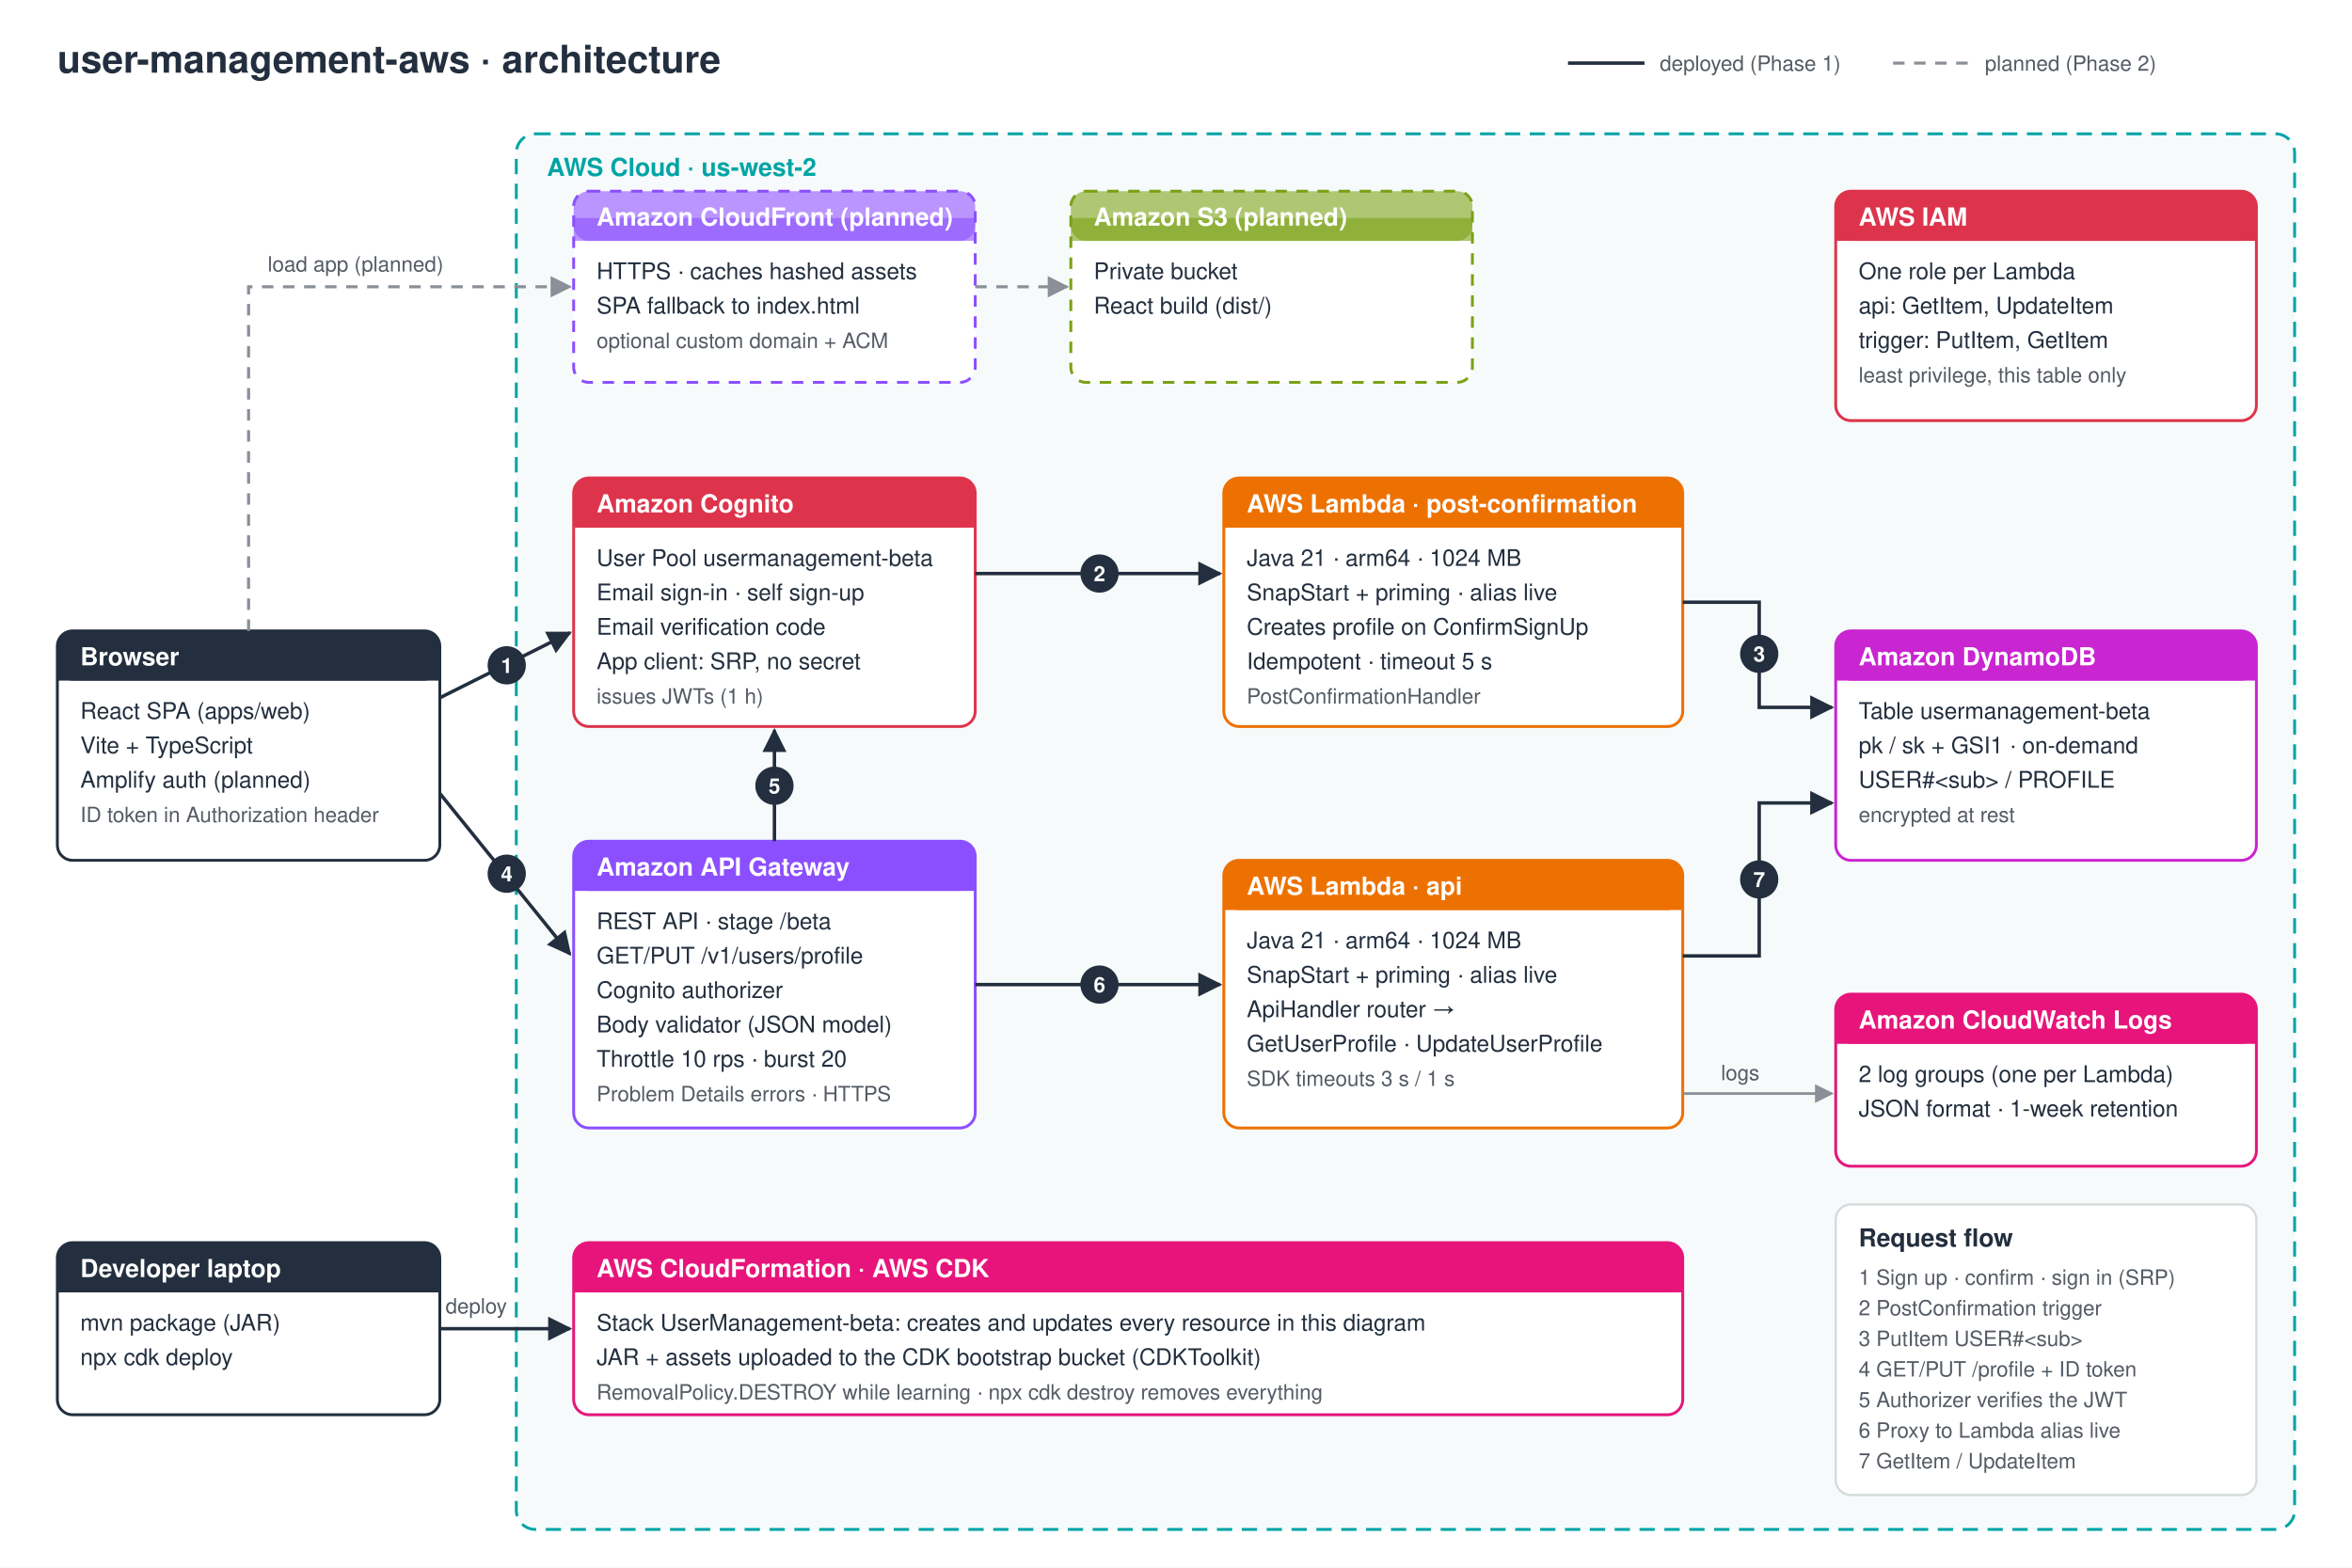
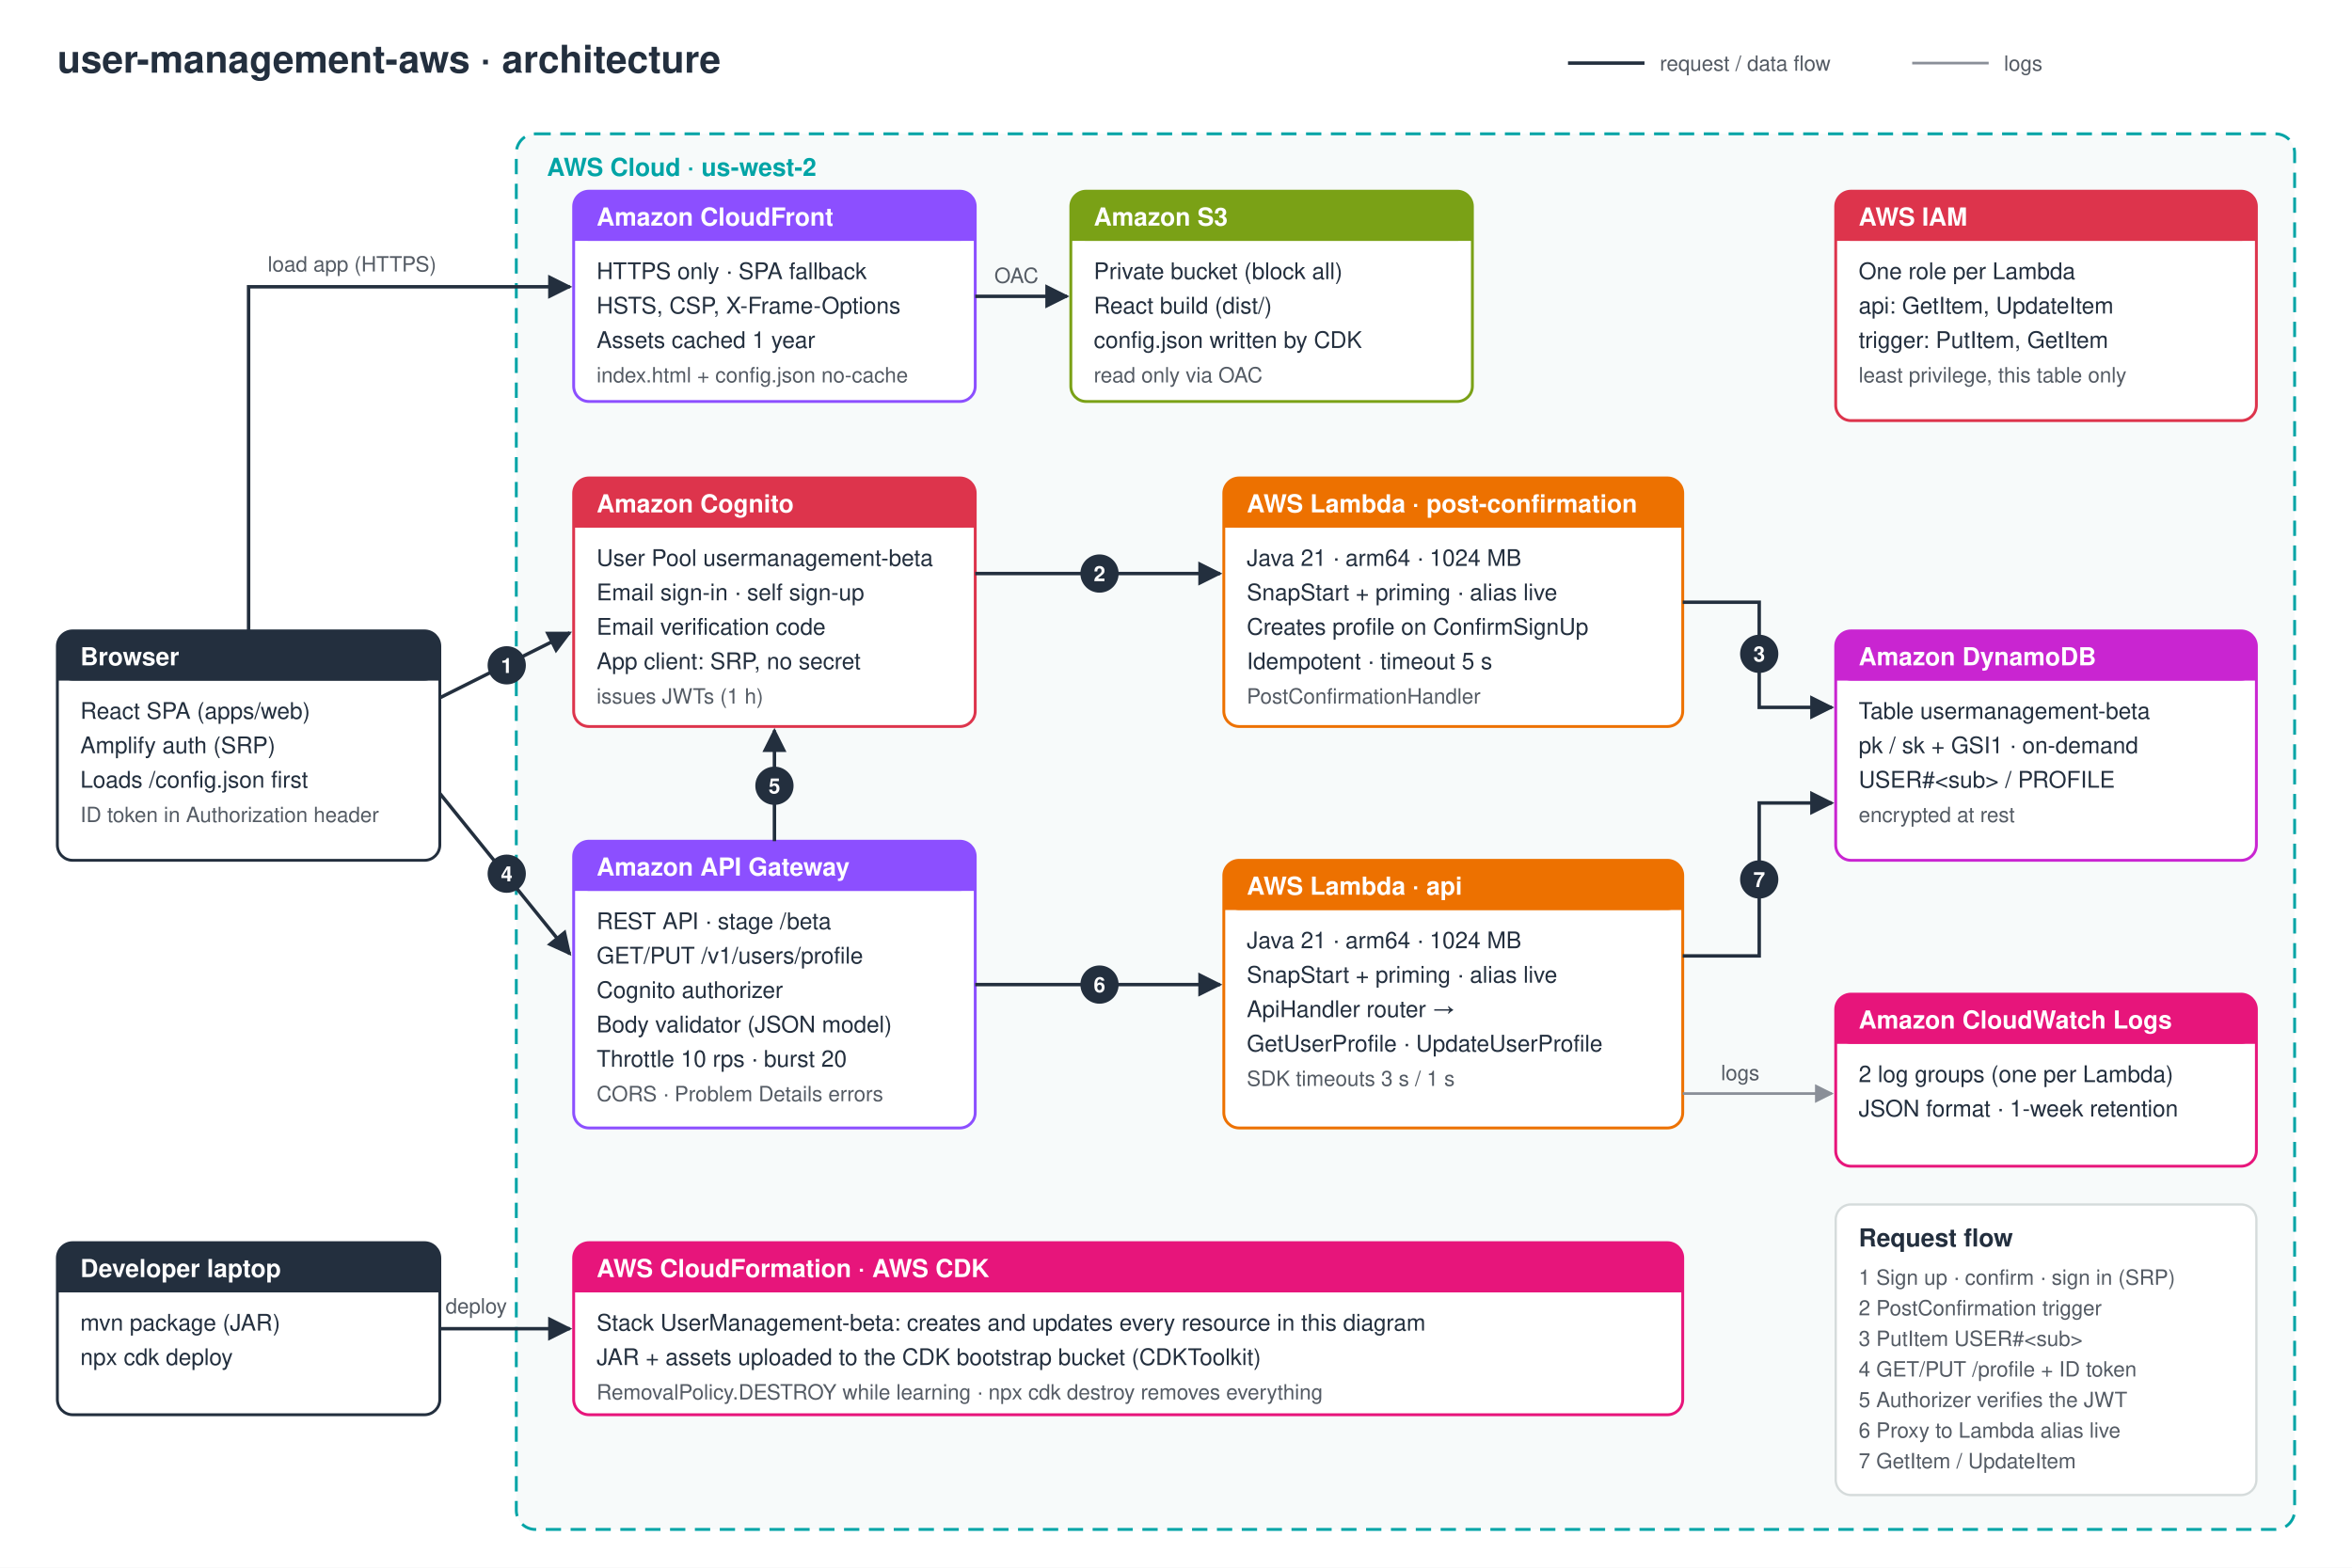
<svg xmlns="http://www.w3.org/2000/svg" width="1230" height="820" viewBox="0 0 1230 820" font-family="-apple-system, 'Segoe UI', Helvetica, Arial, sans-serif">
  <defs>
    <marker id="arrow" viewBox="0 0 10 10" refX="9" refY="5" markerWidth="7" markerHeight="7" orient="auto-start-reverse">
      <path d="M0,0 L10,5 L0,10 z" fill="#232F3E" />
    </marker>
    <marker id="arrow-grey" viewBox="0 0 10 10" refX="9" refY="5" markerWidth="7" markerHeight="7" orient="auto-start-reverse">
      <path d="M0,0 L10,5 L0,10 z" fill="#8A8F98" />
    </marker>
    <style>
      .title { font-size: 20px; font-weight: 700; fill: #232F3E; }
      .hdr   { font-size: 13px; font-weight: 700; fill: #FFFFFF; }
      .txt   { font-size: 12px; fill: #232F3E; }
      .small { font-size: 11px; fill: #545B64; }
      .badge { font-size: 11px; font-weight: 700; fill: #FFFFFF; text-anchor: middle; }
      .flow  { stroke: #232F3E; stroke-width: 1.8; fill: none; marker-end: url(#arrow); }
      .plan  { stroke: #8A8F98; stroke-width: 1.6; fill: none; stroke-dasharray: 6 5; marker-end: url(#arrow-grey); }
      .logs  { stroke: #8A8F98; stroke-width: 1.4; fill: none; marker-end: url(#arrow-grey); }
    </style>
  </defs>
  <rect x="0" y="0" width="1230" height="820" fill="#FFFFFF" />
  <text x="30" y="38" class="title">user-management-aws · architecture</text>
  <line x1="820" y1="33" x2="860" y2="33" stroke="#232F3E" stroke-width="1.8" />
-   <text x="868" y="37" class="small">deployed (Phase 1)</text>
-   <line x1="990" y1="33" x2="1030" y2="33" stroke="#8A8F98" stroke-width="1.6" stroke-dasharray="6 5" />
-   <text x="1038" y="37" class="small">planned (Phase 2)</text>
+   <text x="868" y="37" class="small">request / data flow</text>
+   <line x1="1000" y1="33" x2="1040" y2="33" stroke="#8A8F98" stroke-width="1.4" />
+   <text x="1048" y="37" class="small">logs</text>
  <rect x="270" y="70" width="930" height="730" rx="10" fill="#F7FAFA" stroke="#00A4A6" stroke-width="1.5" stroke-dasharray="8 5" />
  <text x="286" y="92" font-size="13" font-weight="700" fill="#00A4A6">AWS Cloud · us-west-2</text>
  <rect x="30" y="330" width="200" height="120" rx="8" fill="#FFFFFF" stroke="#232F3E" stroke-width="1.5" />
  <rect x="30" y="330" width="200" height="26" rx="8" fill="#232F3E" />
  <rect x="30" y="344" width="200" height="12" fill="#232F3E" />
  <text x="42" y="348" class="hdr">Browser</text>
  <text x="42" y="376" class="txt">React SPA (apps/web)</text>
-   <text x="42" y="394" class="txt">Vite + TypeScript</text>
-   <text x="42" y="412" class="txt">Amplify auth (planned)</text>
+   <text x="42" y="394" class="txt">Amplify auth (SRP)</text>
+   <text x="42" y="412" class="txt">Loads /config.json first</text>
  <text x="42" y="430" class="small">ID token in Authorization header</text>
  <rect x="30" y="650" width="200" height="90" rx="8" fill="#FFFFFF" stroke="#232F3E" stroke-width="1.5" />
  <rect x="30" y="650" width="200" height="26" rx="8" fill="#232F3E" />
  <rect x="30" y="664" width="200" height="12" fill="#232F3E" />
  <text x="42" y="668" class="hdr">Developer laptop</text>
  <text x="42" y="696" class="txt">mvn package (JAR)</text>
  <text x="42" y="714" class="txt">npx cdk deploy</text>
-   <rect x="300" y="100" width="210" height="100" rx="8" fill="#FFFFFF" stroke="#8C4FFF" stroke-width="1.5" stroke-dasharray="6 5" />
-   <rect x="300" y="100" width="210" height="26" rx="8" fill="#8C4FFF" opacity="0.6" />
-   <rect x="300" y="114" width="210" height="12" fill="#8C4FFF" opacity="0.6" />
-   <text x="312" y="118" class="hdr">Amazon CloudFront (planned)</text>
-   <text x="312" y="146" class="txt">HTTPS · caches hashed assets</text>
-   <text x="312" y="164" class="txt">SPA fallback to index.html</text>
-   <text x="312" y="182" class="small">optional custom domain + ACM</text>
-   <rect x="560" y="100" width="210" height="100" rx="8" fill="#FFFFFF" stroke="#7AA116" stroke-width="1.5" stroke-dasharray="6 5" />
-   <rect x="560" y="100" width="210" height="26" rx="8" fill="#7AA116" opacity="0.6" />
-   <rect x="560" y="114" width="210" height="12" fill="#7AA116" opacity="0.6" />
-   <text x="572" y="118" class="hdr">Amazon S3 (planned)</text>
-   <text x="572" y="146" class="txt">Private bucket</text>
+   <rect x="300" y="100" width="210" height="110" rx="8" fill="#FFFFFF" stroke="#8C4FFF" stroke-width="1.5" />
+   <rect x="300" y="100" width="210" height="26" rx="8" fill="#8C4FFF" />
+   <rect x="300" y="114" width="210" height="12" fill="#8C4FFF" />
+   <text x="312" y="118" class="hdr">Amazon CloudFront</text>
+   <text x="312" y="146" class="txt">HTTPS only · SPA fallback</text>
+   <text x="312" y="164" class="txt">HSTS, CSP, X-Frame-Options</text>
+   <text x="312" y="182" class="txt">Assets cached 1 year</text>
+   <text x="312" y="200" class="small">index.html + config.json no-cache</text>
+   <rect x="560" y="100" width="210" height="110" rx="8" fill="#FFFFFF" stroke="#7AA116" stroke-width="1.5" />
+   <rect x="560" y="100" width="210" height="26" rx="8" fill="#7AA116" />
+   <rect x="560" y="114" width="210" height="12" fill="#7AA116" />
+   <text x="572" y="118" class="hdr">Amazon S3</text>
+   <text x="572" y="146" class="txt">Private bucket (block all)</text>
  <text x="572" y="164" class="txt">React build (dist/)</text>
+   <text x="572" y="182" class="txt">config.json written by CDK</text>
+   <text x="572" y="200" class="small">read only via OAC</text>
  <rect x="960" y="100" width="220" height="120" rx="8" fill="#FFFFFF" stroke="#DD344C" stroke-width="1.5" />
  <rect x="960" y="100" width="220" height="26" rx="8" fill="#DD344C" />
  <rect x="960" y="114" width="220" height="12" fill="#DD344C" />
  <text x="972" y="118" class="hdr">AWS IAM</text>
  <text x="972" y="146" class="txt">One role per Lambda</text>
  <text x="972" y="164" class="txt">api: GetItem, UpdateItem</text>
  <text x="972" y="182" class="txt">trigger: PutItem, GetItem</text>
  <text x="972" y="200" class="small">least privilege, this table only</text>
  <rect x="300" y="250" width="210" height="130" rx="8" fill="#FFFFFF" stroke="#DD344C" stroke-width="1.5" />
  <rect x="300" y="250" width="210" height="26" rx="8" fill="#DD344C" />
  <rect x="300" y="264" width="210" height="12" fill="#DD344C" />
  <text x="312" y="268" class="hdr">Amazon Cognito</text>
  <text x="312" y="296" class="txt">User Pool usermanagement-beta</text>
  <text x="312" y="314" class="txt">Email sign-in · self sign-up</text>
  <text x="312" y="332" class="txt">Email verification code</text>
  <text x="312" y="350" class="txt">App client: SRP, no secret</text>
  <text x="312" y="368" class="small">issues JWTs (1 h)</text>
  <rect x="640" y="250" width="240" height="130" rx="8" fill="#FFFFFF" stroke="#ED7100" stroke-width="1.5" />
  <rect x="640" y="250" width="240" height="26" rx="8" fill="#ED7100" />
  <rect x="640" y="264" width="240" height="12" fill="#ED7100" />
  <text x="652" y="268" class="hdr">AWS Lambda · post-confirmation</text>
  <text x="652" y="296" class="txt">Java 21 · arm64 · 1024 MB</text>
  <text x="652" y="314" class="txt">SnapStart + priming · alias live</text>
  <text x="652" y="332" class="txt">Creates profile on ConfirmSignUp</text>
  <text x="652" y="350" class="txt">Idempotent · timeout 5 s</text>
  <text x="652" y="368" class="small">PostConfirmationHandler</text>
  <rect x="960" y="330" width="220" height="120" rx="8" fill="#FFFFFF" stroke="#C925D1" stroke-width="1.5" />
  <rect x="960" y="330" width="220" height="26" rx="8" fill="#C925D1" />
  <rect x="960" y="344" width="220" height="12" fill="#C925D1" />
  <text x="972" y="348" class="hdr">Amazon DynamoDB</text>
  <text x="972" y="376" class="txt">Table usermanagement-beta</text>
  <text x="972" y="394" class="txt">pk / sk + GSI1 · on-demand</text>
  <text x="972" y="412" class="txt">USER#&lt;sub&gt; / PROFILE</text>
  <text x="972" y="430" class="small">encrypted at rest</text>
  <rect x="300" y="440" width="210" height="150" rx="8" fill="#FFFFFF" stroke="#8C4FFF" stroke-width="1.5" />
  <rect x="300" y="440" width="210" height="26" rx="8" fill="#8C4FFF" />
  <rect x="300" y="454" width="210" height="12" fill="#8C4FFF" />
  <text x="312" y="458" class="hdr">Amazon API Gateway</text>
  <text x="312" y="486" class="txt">REST API · stage /beta</text>
  <text x="312" y="504" class="txt">GET/PUT /v1/users/profile</text>
  <text x="312" y="522" class="txt">Cognito authorizer</text>
  <text x="312" y="540" class="txt">Body validator (JSON model)</text>
  <text x="312" y="558" class="txt">Throttle 10 rps · burst 20</text>
-   <text x="312" y="576" class="small">Problem Details errors · HTTPS</text>
+   <text x="312" y="576" class="small">CORS · Problem Details errors</text>
  <rect x="640" y="450" width="240" height="140" rx="8" fill="#FFFFFF" stroke="#ED7100" stroke-width="1.5" />
  <rect x="640" y="450" width="240" height="26" rx="8" fill="#ED7100" />
  <rect x="640" y="464" width="240" height="12" fill="#ED7100" />
  <text x="652" y="468" class="hdr">AWS Lambda · api</text>
  <text x="652" y="496" class="txt">Java 21 · arm64 · 1024 MB</text>
  <text x="652" y="514" class="txt">SnapStart + priming · alias live</text>
  <text x="652" y="532" class="txt">ApiHandler router →</text>
  <text x="652" y="550" class="txt">GetUserProfile · UpdateUserProfile</text>
  <text x="652" y="568" class="small">SDK timeouts 3 s / 1 s</text>
  <rect x="960" y="520" width="220" height="90" rx="8" fill="#FFFFFF" stroke="#E7157B" stroke-width="1.5" />
  <rect x="960" y="520" width="220" height="26" rx="8" fill="#E7157B" />
  <rect x="960" y="534" width="220" height="12" fill="#E7157B" />
  <text x="972" y="538" class="hdr">Amazon CloudWatch Logs</text>
  <text x="972" y="566" class="txt">2 log groups (one per Lambda)</text>
  <text x="972" y="584" class="txt">JSON format · 1-week retention</text>
  <rect x="300" y="650" width="580" height="90" rx="8" fill="#FFFFFF" stroke="#E7157B" stroke-width="1.5" />
  <rect x="300" y="650" width="580" height="26" rx="8" fill="#E7157B" />
  <rect x="300" y="664" width="580" height="12" fill="#E7157B" />
  <text x="312" y="668" class="hdr">AWS CloudFormation · AWS CDK</text>
  <text x="312" y="696" class="txt">Stack UserManagement-beta: creates and updates every resource in this diagram</text>
  <text x="312" y="714" class="txt">JAR + assets uploaded to the CDK bootstrap bucket (CDKToolkit)</text>
  <text x="312" y="732" class="small">RemovalPolicy.DESTROY while learning · npx cdk destroy removes everything</text>
-   <path d="M130 330 V150 H298" class="plan" />
-   <text x="140" y="142" class="small">load app (planned)</text>
-   <path d="M510 150 H558" class="plan" />
+   <path d="M130 330 V150 H298" class="flow" />
+   <text x="140" y="142" class="small">load app (HTTPS)</text>
+   <path d="M510 155 H558" class="flow" />
+   <text x="520" y="148" class="small">OAC</text>
  <path d="M230 365 L298 331" class="flow" />
  <path d="M230 415 L298 499" class="flow" />
  <path d="M510 300 H638" class="flow" />
  <path d="M880 315 H920 V370 H958" class="flow" />
  <path d="M405 440 V382" class="flow" />
  <path d="M510 515 H638" class="flow" />
  <path d="M880 500 H920 V420 H958" class="flow" />
  <path d="M880 572 H958" class="logs" />
  <text x="900" y="565" class="small">logs</text>
  <path d="M230 695 H298" class="flow" />
  <text x="233" y="687" class="small">deploy</text>
  <circle cx="265" cy="348" r="10" fill="#232F3E" />
  <text x="265" y="352" class="badge">1</text>
  <circle cx="575" cy="300" r="10" fill="#232F3E" />
  <text x="575" y="304" class="badge">2</text>
  <circle cx="920" cy="342" r="10" fill="#232F3E" />
  <text x="920" y="346" class="badge">3</text>
  <circle cx="265" cy="457" r="10" fill="#232F3E" />
  <text x="265" y="461" class="badge">4</text>
  <circle cx="405" cy="411" r="10" fill="#232F3E" />
  <text x="405" y="415" class="badge">5</text>
  <circle cx="575" cy="515" r="10" fill="#232F3E" />
  <text x="575" y="519" class="badge">6</text>
  <circle cx="920" cy="460" r="10" fill="#232F3E" />
  <text x="920" y="464" class="badge">7</text>
  <rect x="960" y="630" width="220" height="152" rx="8" fill="#FFFFFF" stroke="#D5DBDB" stroke-width="1.2" />
  <text x="972" y="652" font-size="13" font-weight="700" fill="#232F3E">Request flow</text>
  <text x="972" y="672" class="small">1  Sign up · confirm · sign in (SRP)</text>
  <text x="972" y="688" class="small">2  PostConfirmation trigger</text>
  <text x="972" y="704" class="small">3  PutItem USER#&lt;sub&gt;</text>
  <text x="972" y="720" class="small">4  GET/PUT /profile + ID token</text>
  <text x="972" y="736" class="small">5  Authorizer verifies the JWT</text>
  <text x="972" y="752" class="small">6  Proxy to Lambda alias live</text>
  <text x="972" y="768" class="small">7  GetItem / UpdateItem</text>
</svg>
